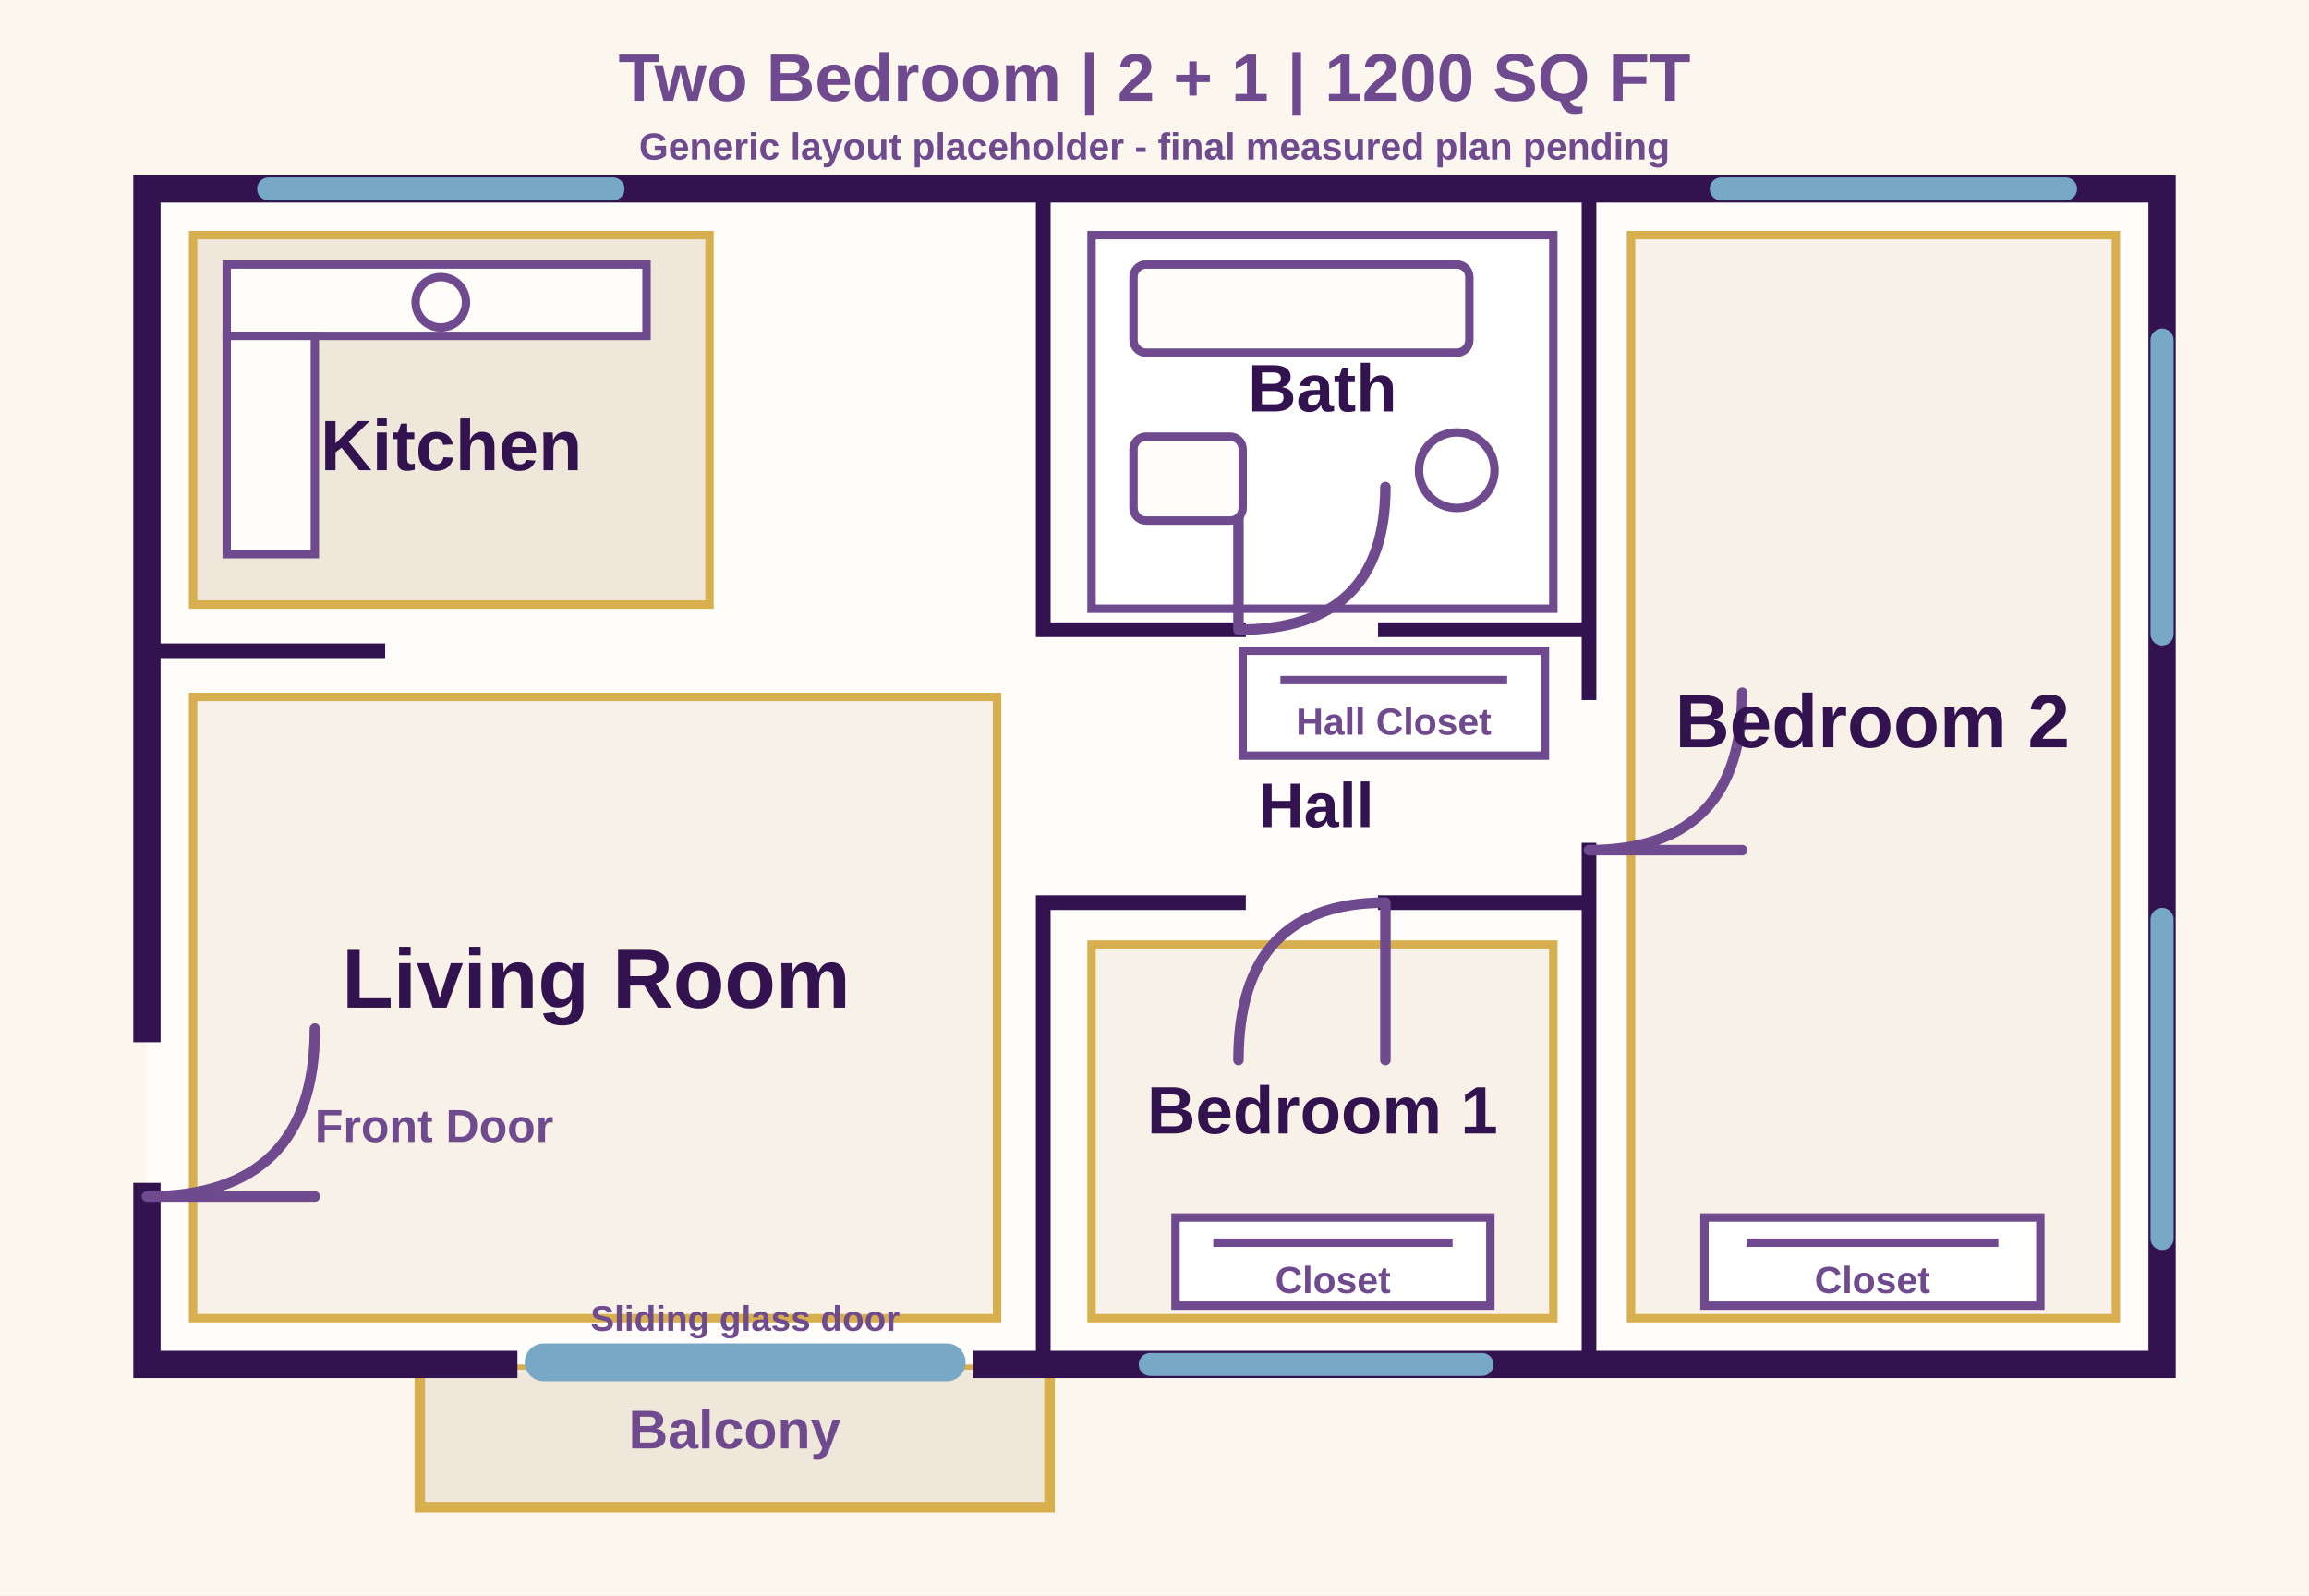
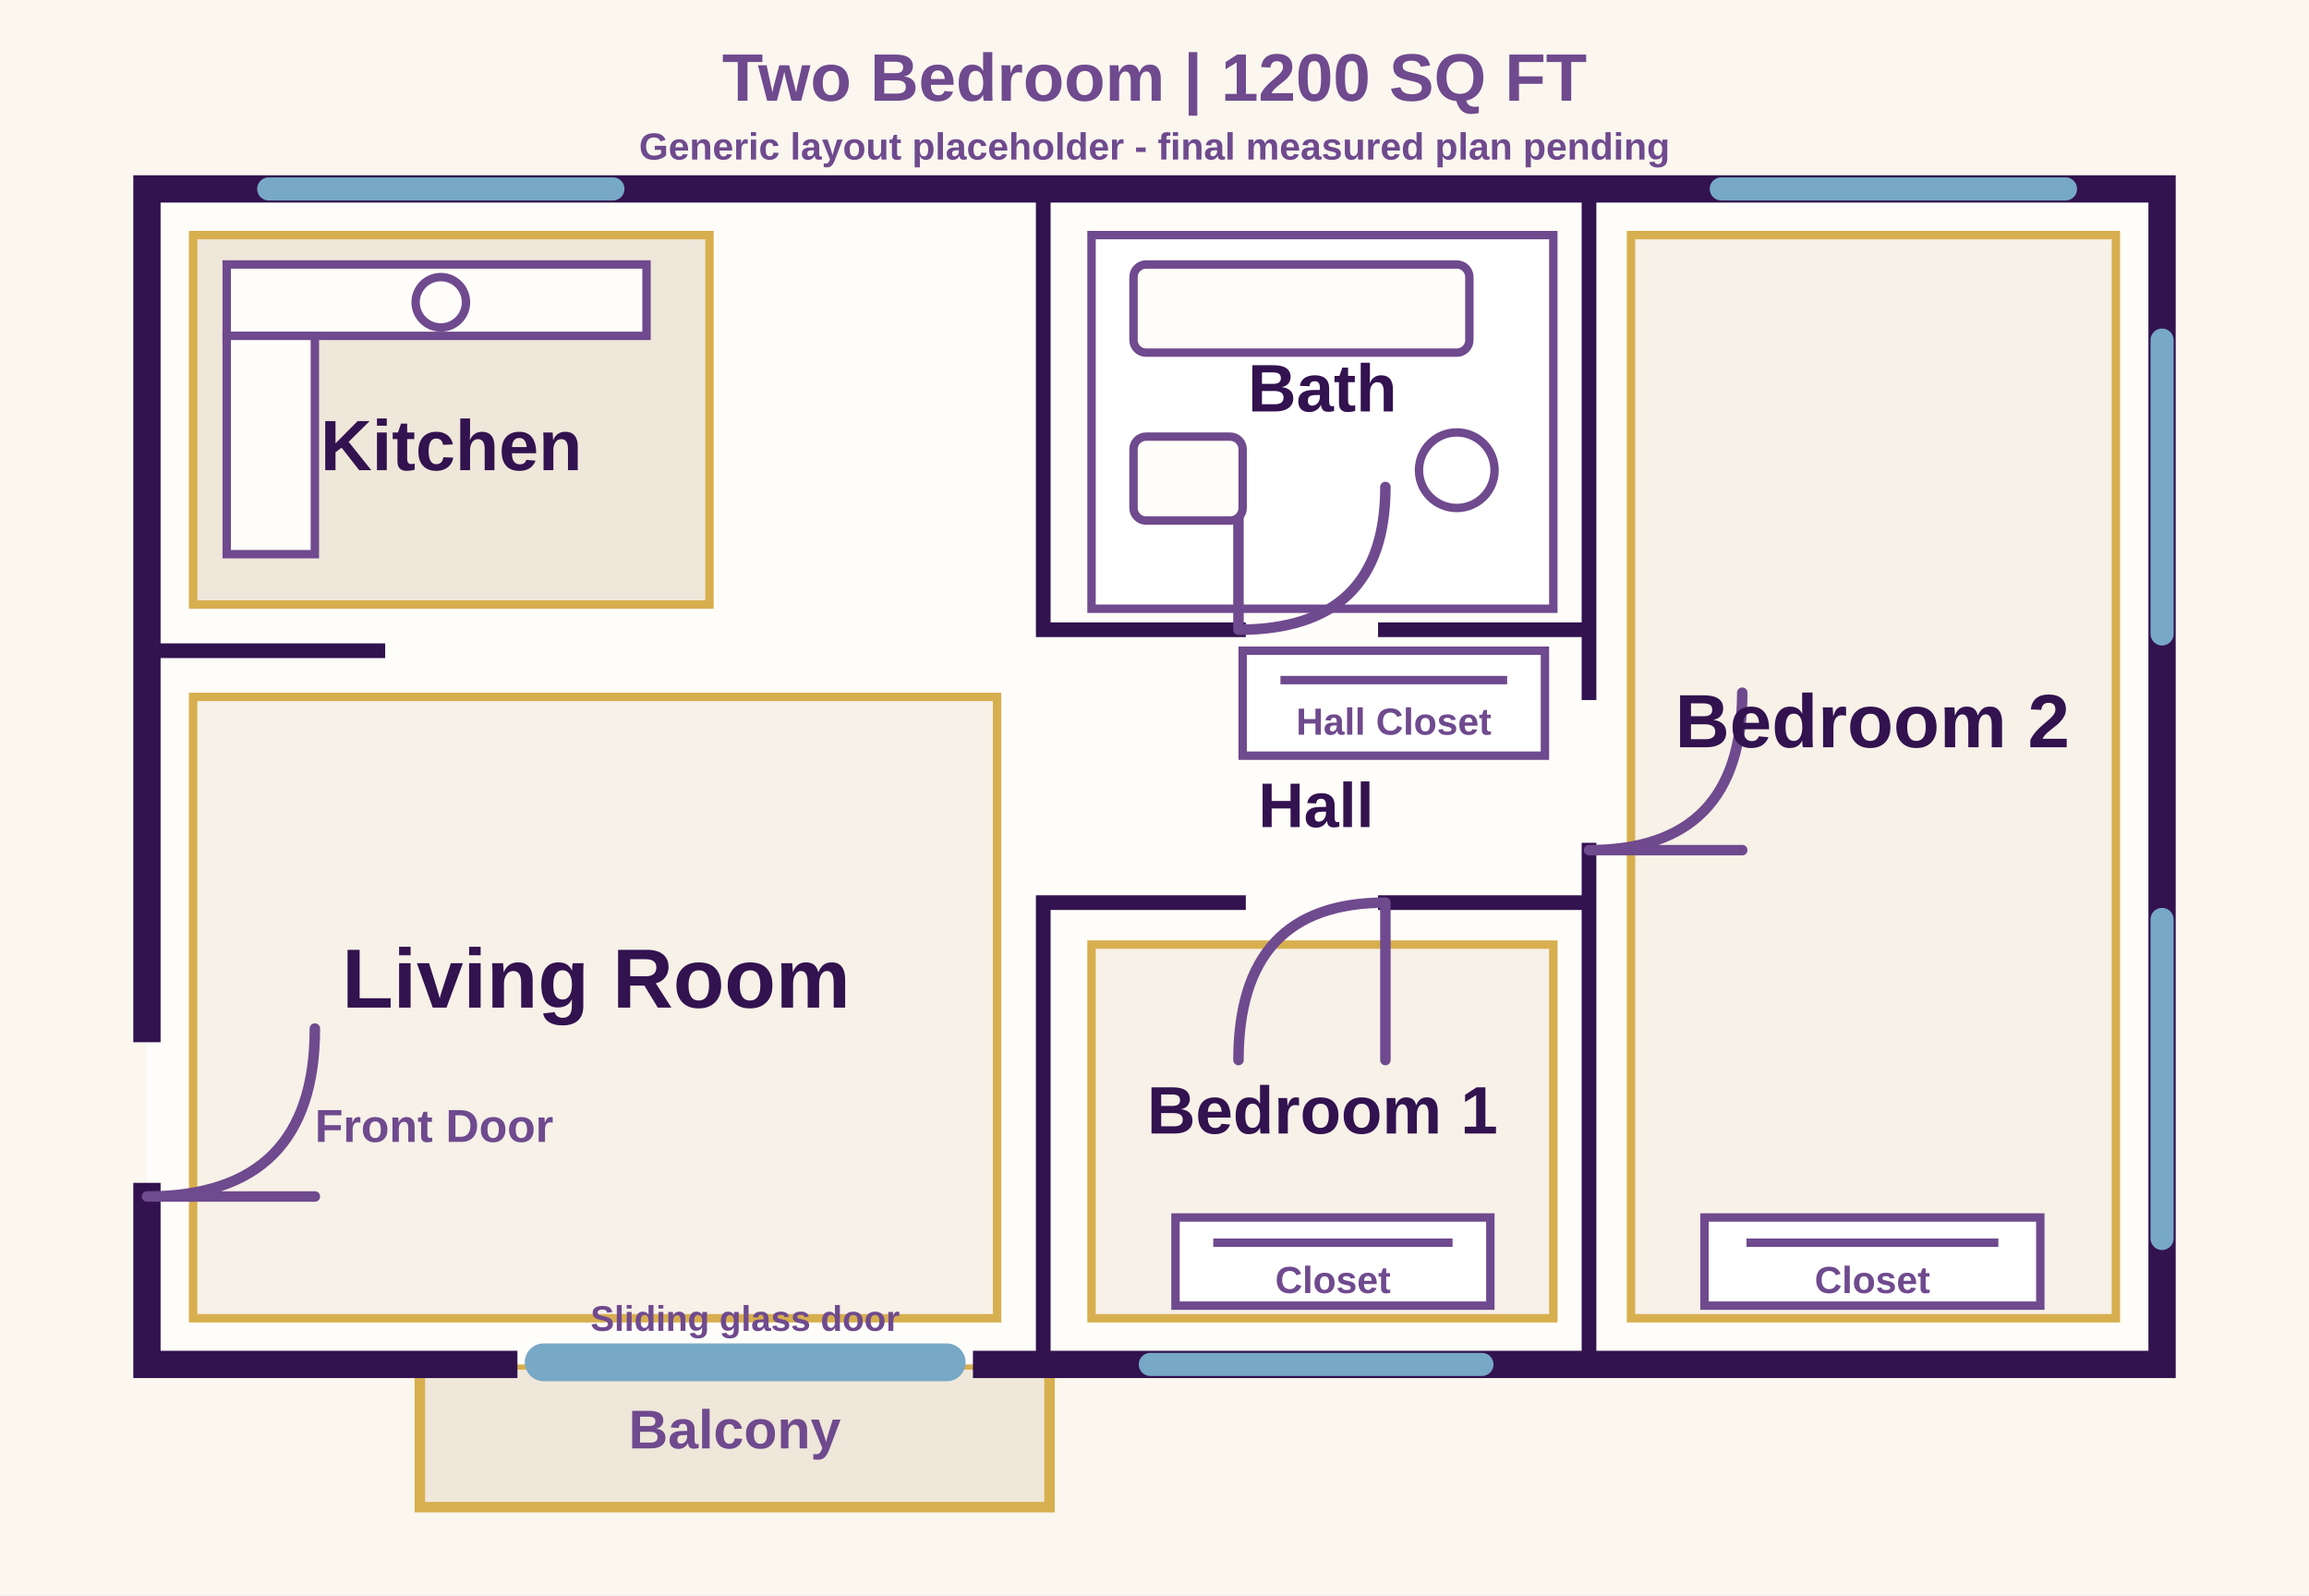
<svg xmlns="http://www.w3.org/2000/svg" viewBox="0 0 1100 760" role="img" aria-labelledby="title desc">
  <defs>
    <style>
      .label{font-family:Arial,sans-serif;font-weight:700;fill:#32124f}
      .small{font-family:Arial,sans-serif;font-weight:700;fill:#6f4a8e}
      .wall{stroke:#32124f;stroke-width:13;stroke-linecap:square;stroke-linejoin:miter;fill:none}
      .inner{stroke:#32124f;stroke-width:7;stroke-linecap:square;stroke-linejoin:miter;fill:none}
      .door{stroke:#6f4a8e;stroke-width:5;stroke-linecap:round;fill:none}
      .window{stroke:#77a8c6;stroke-width:11;stroke-linecap:round}
      .fixture{stroke:#6f4a8e;stroke-width:4;fill:none}
      .fixtureFill{fill:#fffdf9;stroke:#6f4a8e;stroke-width:4}
    </style>
  </defs>
  <rect width="1100" height="760" fill="#fbf7ef" />
-   <text x="550" y="48" text-anchor="middle" class="small" font-size="32">Two Bedroom | 2 + 1 | 1200 SQ FT</text>
+   <text x="550" y="48" text-anchor="middle" class="small" font-size="32">Two Bedroom | 1200 SQ FT</text>
  <text x="550" y="76" text-anchor="middle" class="small" font-size="18">Generic layout placeholder - final measured plan pending</text>
  <rect x="200" y="650" width="300" height="68" fill="#efe7d9" stroke="#d8af4f" stroke-width="5" />
  <text x="350" y="690" text-anchor="middle" class="small" font-size="26">Balcony</text>
  <rect x="70" y="90" width="960" height="560" fill="#fffdf9" />
  <rect x="92" y="112" width="246" height="176" fill="#efe7d9" stroke="#d8af4f" stroke-width="4" />
  <rect x="92" y="332" width="383" height="296" fill="#f7f1e8" stroke="#d8af4f" stroke-width="4" />
  <rect x="520" y="112" width="220" height="178" fill="#ffffff" stroke="#6f4a8e" stroke-width="4" />
  <rect x="520" y="450" width="220" height="178" fill="#f7f1e8" stroke="#d8af4f" stroke-width="4" />
  <rect x="777" y="112" width="231" height="516" fill="#f7f1e8" stroke="#d8af4f" stroke-width="4" />
  <rect x="592" y="310" width="144" height="50" fill="#ffffff" stroke="#6f4a8e" stroke-width="4" />
  <rect x="560" y="580" width="150" height="42" fill="#ffffff" stroke="#6f4a8e" stroke-width="4" />
  <rect x="812" y="580" width="160" height="42" fill="#ffffff" stroke="#6f4a8e" stroke-width="4" />
  <path class="wall" d="M70 90H1030V650H470M240 650H70V570M70 490V90" />
  <path class="inner" d="M70 310H180M497 90V300M497 430V650M497 300H590M660 300H757M497 430H590M660 430H757M757 90V330M757 405V650" />
  <line class="window" x1="128" y1="90" x2="292" y2="90" />
  <line class="window" x1="820" y1="90" x2="984" y2="90" />
  <line class="window" x1="1030" y1="162" x2="1030" y2="302" />
  <line class="window" x1="1030" y1="438" x2="1030" y2="590" />
  <line class="window" x1="548" y1="650" x2="706" y2="650" />
  <rect x="250" y="640" width="210" height="18" rx="9" fill="#77a8c6" />
  <text x="355" y="634" text-anchor="middle" class="small" font-size="17">Sliding glass door</text>
  <path class="door" d="M70 570H150M70 570Q150 570 150 490" />
  <path class="door" d="M590 300V232M590 300Q660 300 660 232" />
  <path class="door" d="M660 430V505M660 430Q590 430 590 505" />
  <path class="door" d="M757 405H830M757 405Q830 405 830 330" />
  <rect x="108" y="126" width="200" height="34" class="fixtureFill" />
  <rect x="108" y="160" width="42" height="104" class="fixtureFill" />
  <circle cx="210" cy="144" r="12" class="fixture" />
  <rect x="540" y="126" width="160" height="42" rx="6" class="fixtureFill" />
  <circle cx="694" cy="224" r="18" class="fixture" />
  <rect x="540" y="208" width="52" height="40" rx="6" class="fixtureFill" />
  <line x1="610" y1="324" x2="718" y2="324" class="fixture" />
  <line x1="578" y1="592" x2="692" y2="592" class="fixture" />
  <line x1="832" y1="592" x2="952" y2="592" class="fixture" />
  <text x="215" y="224" text-anchor="middle" class="label" font-size="34">Kitchen</text>
  <text x="284" y="480" text-anchor="middle" class="label" font-size="40">Living Room</text>
  <text x="150" y="544" class="small" font-size="22">Front Door</text>
  <text x="630" y="196" text-anchor="middle" class="label" font-size="32">Bath</text>
  <text x="664" y="350" text-anchor="middle" class="small" font-size="18">Hall Closet</text>
  <text x="627" y="394" text-anchor="middle" class="label" font-size="30">Hall</text>
  <text x="630" y="540" text-anchor="middle" class="label" font-size="32">Bedroom 1</text>
  <text x="635" y="616" text-anchor="middle" class="small" font-size="18">Closet</text>
  <text x="892" y="356" text-anchor="middle" class="label" font-size="36">Bedroom 2</text>
  <text x="892" y="616" text-anchor="middle" class="small" font-size="18">Closet</text>
</svg>
